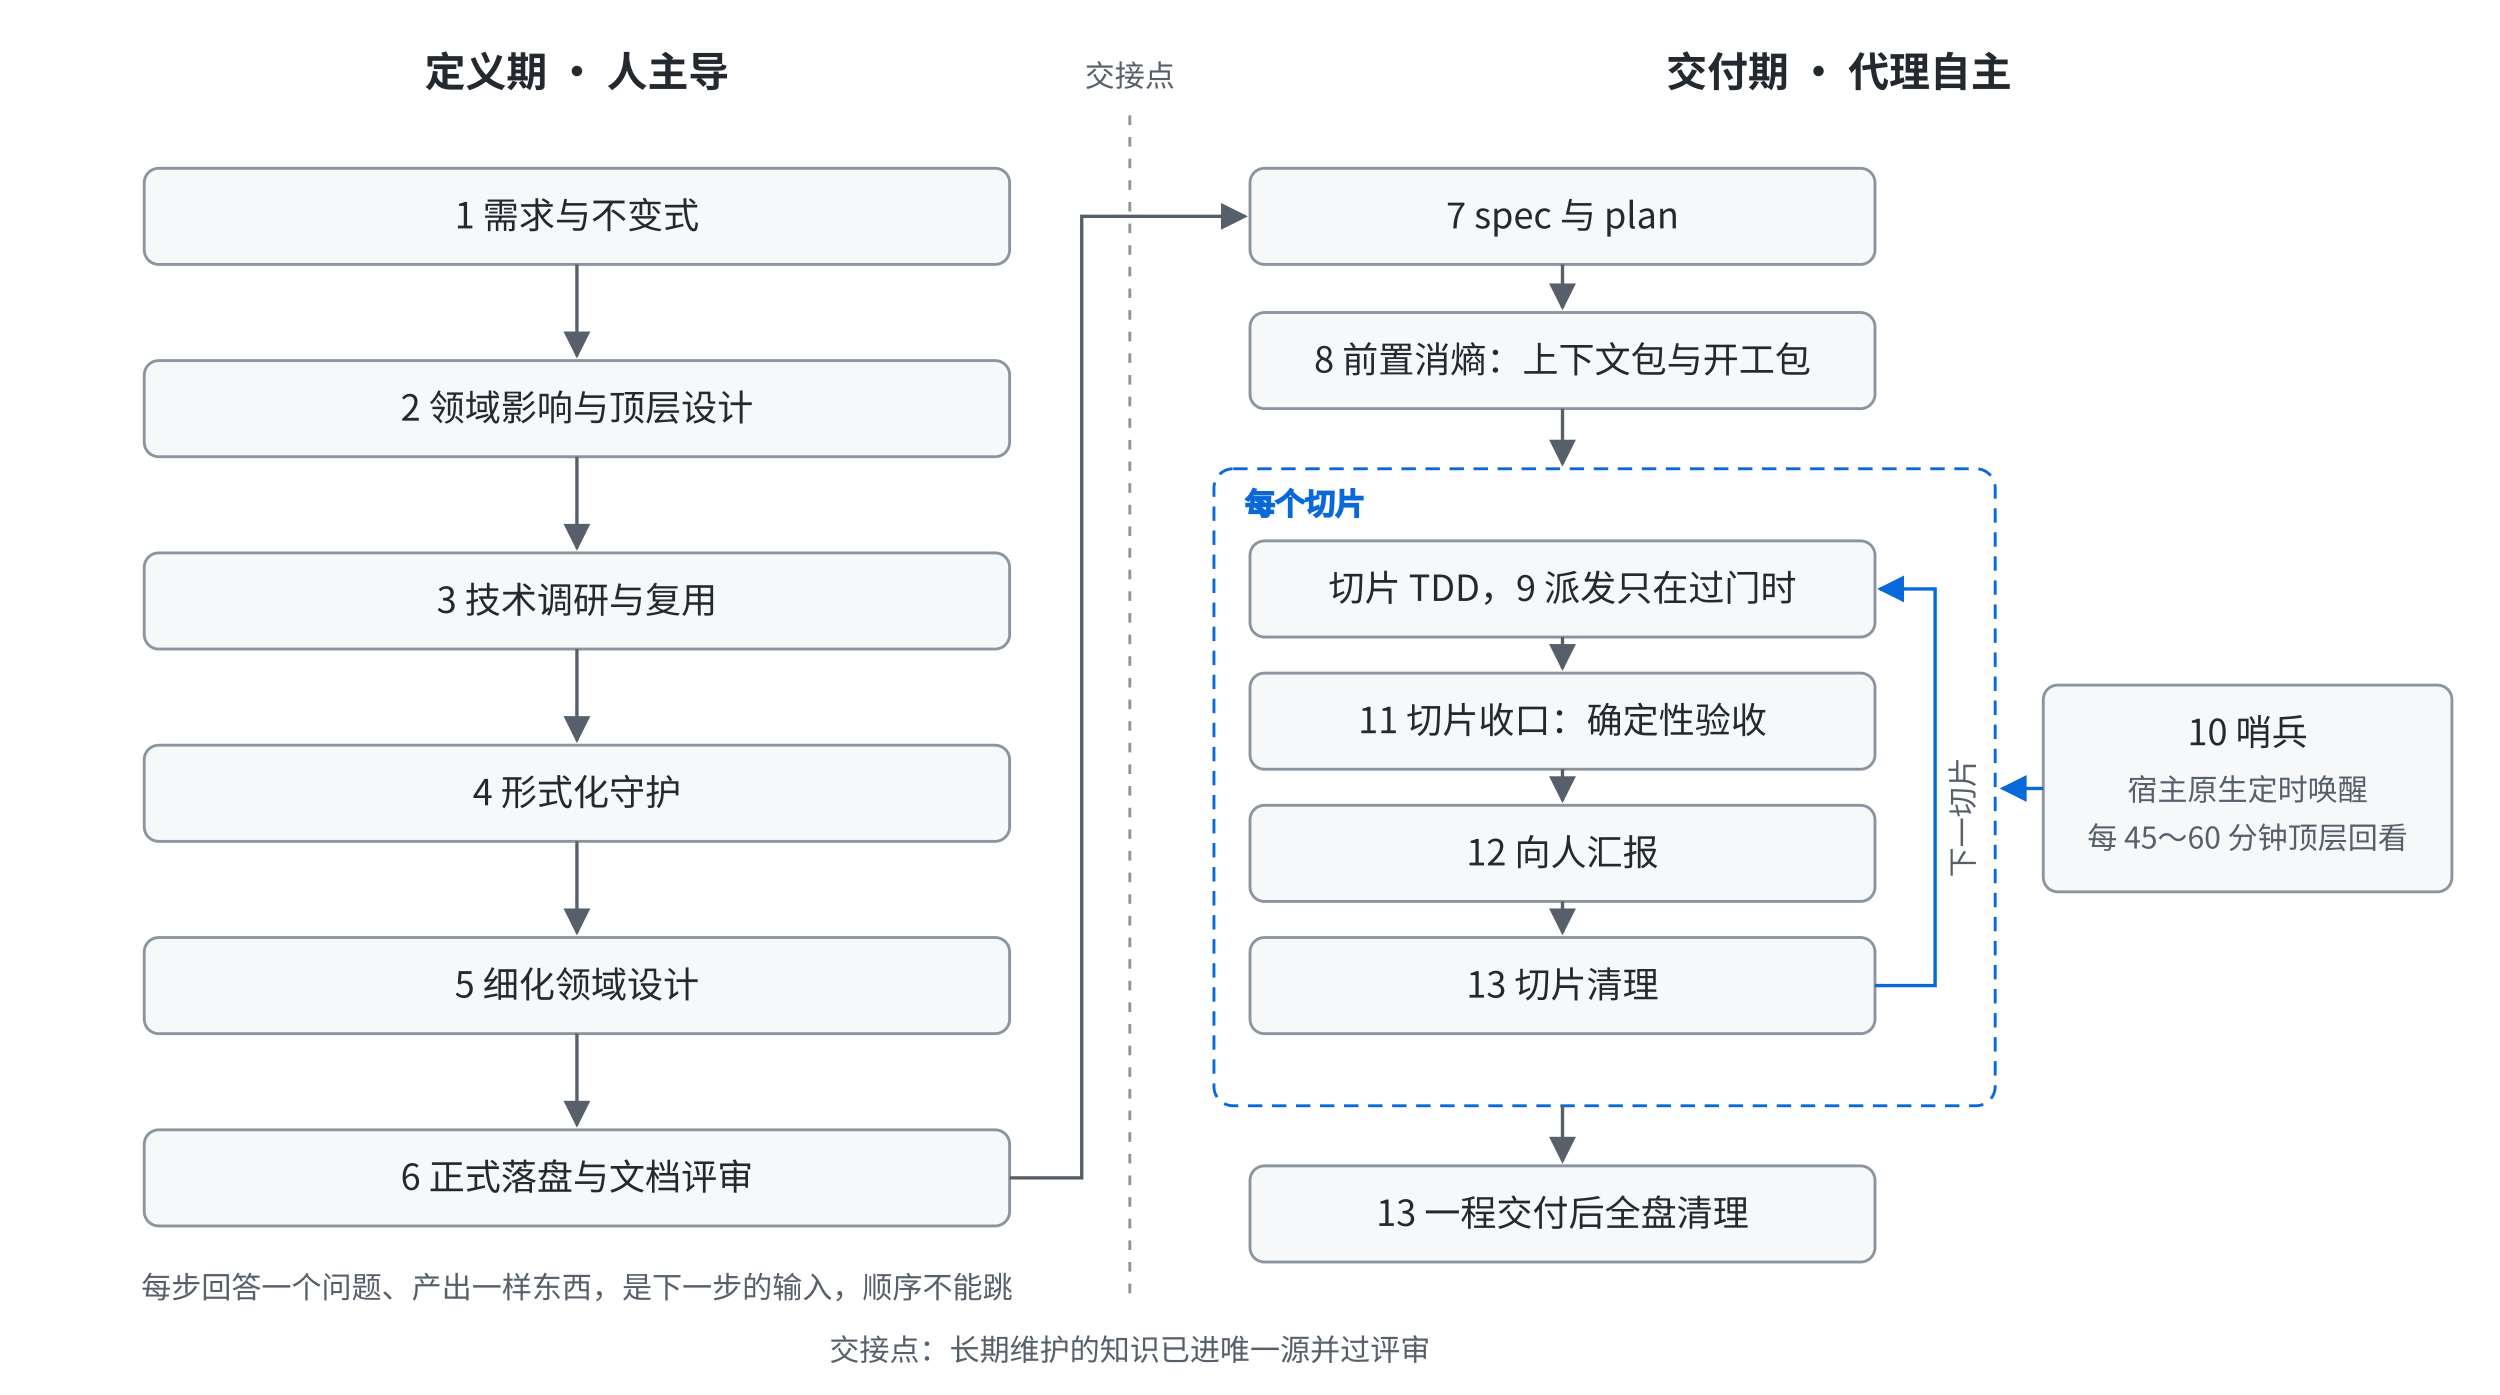
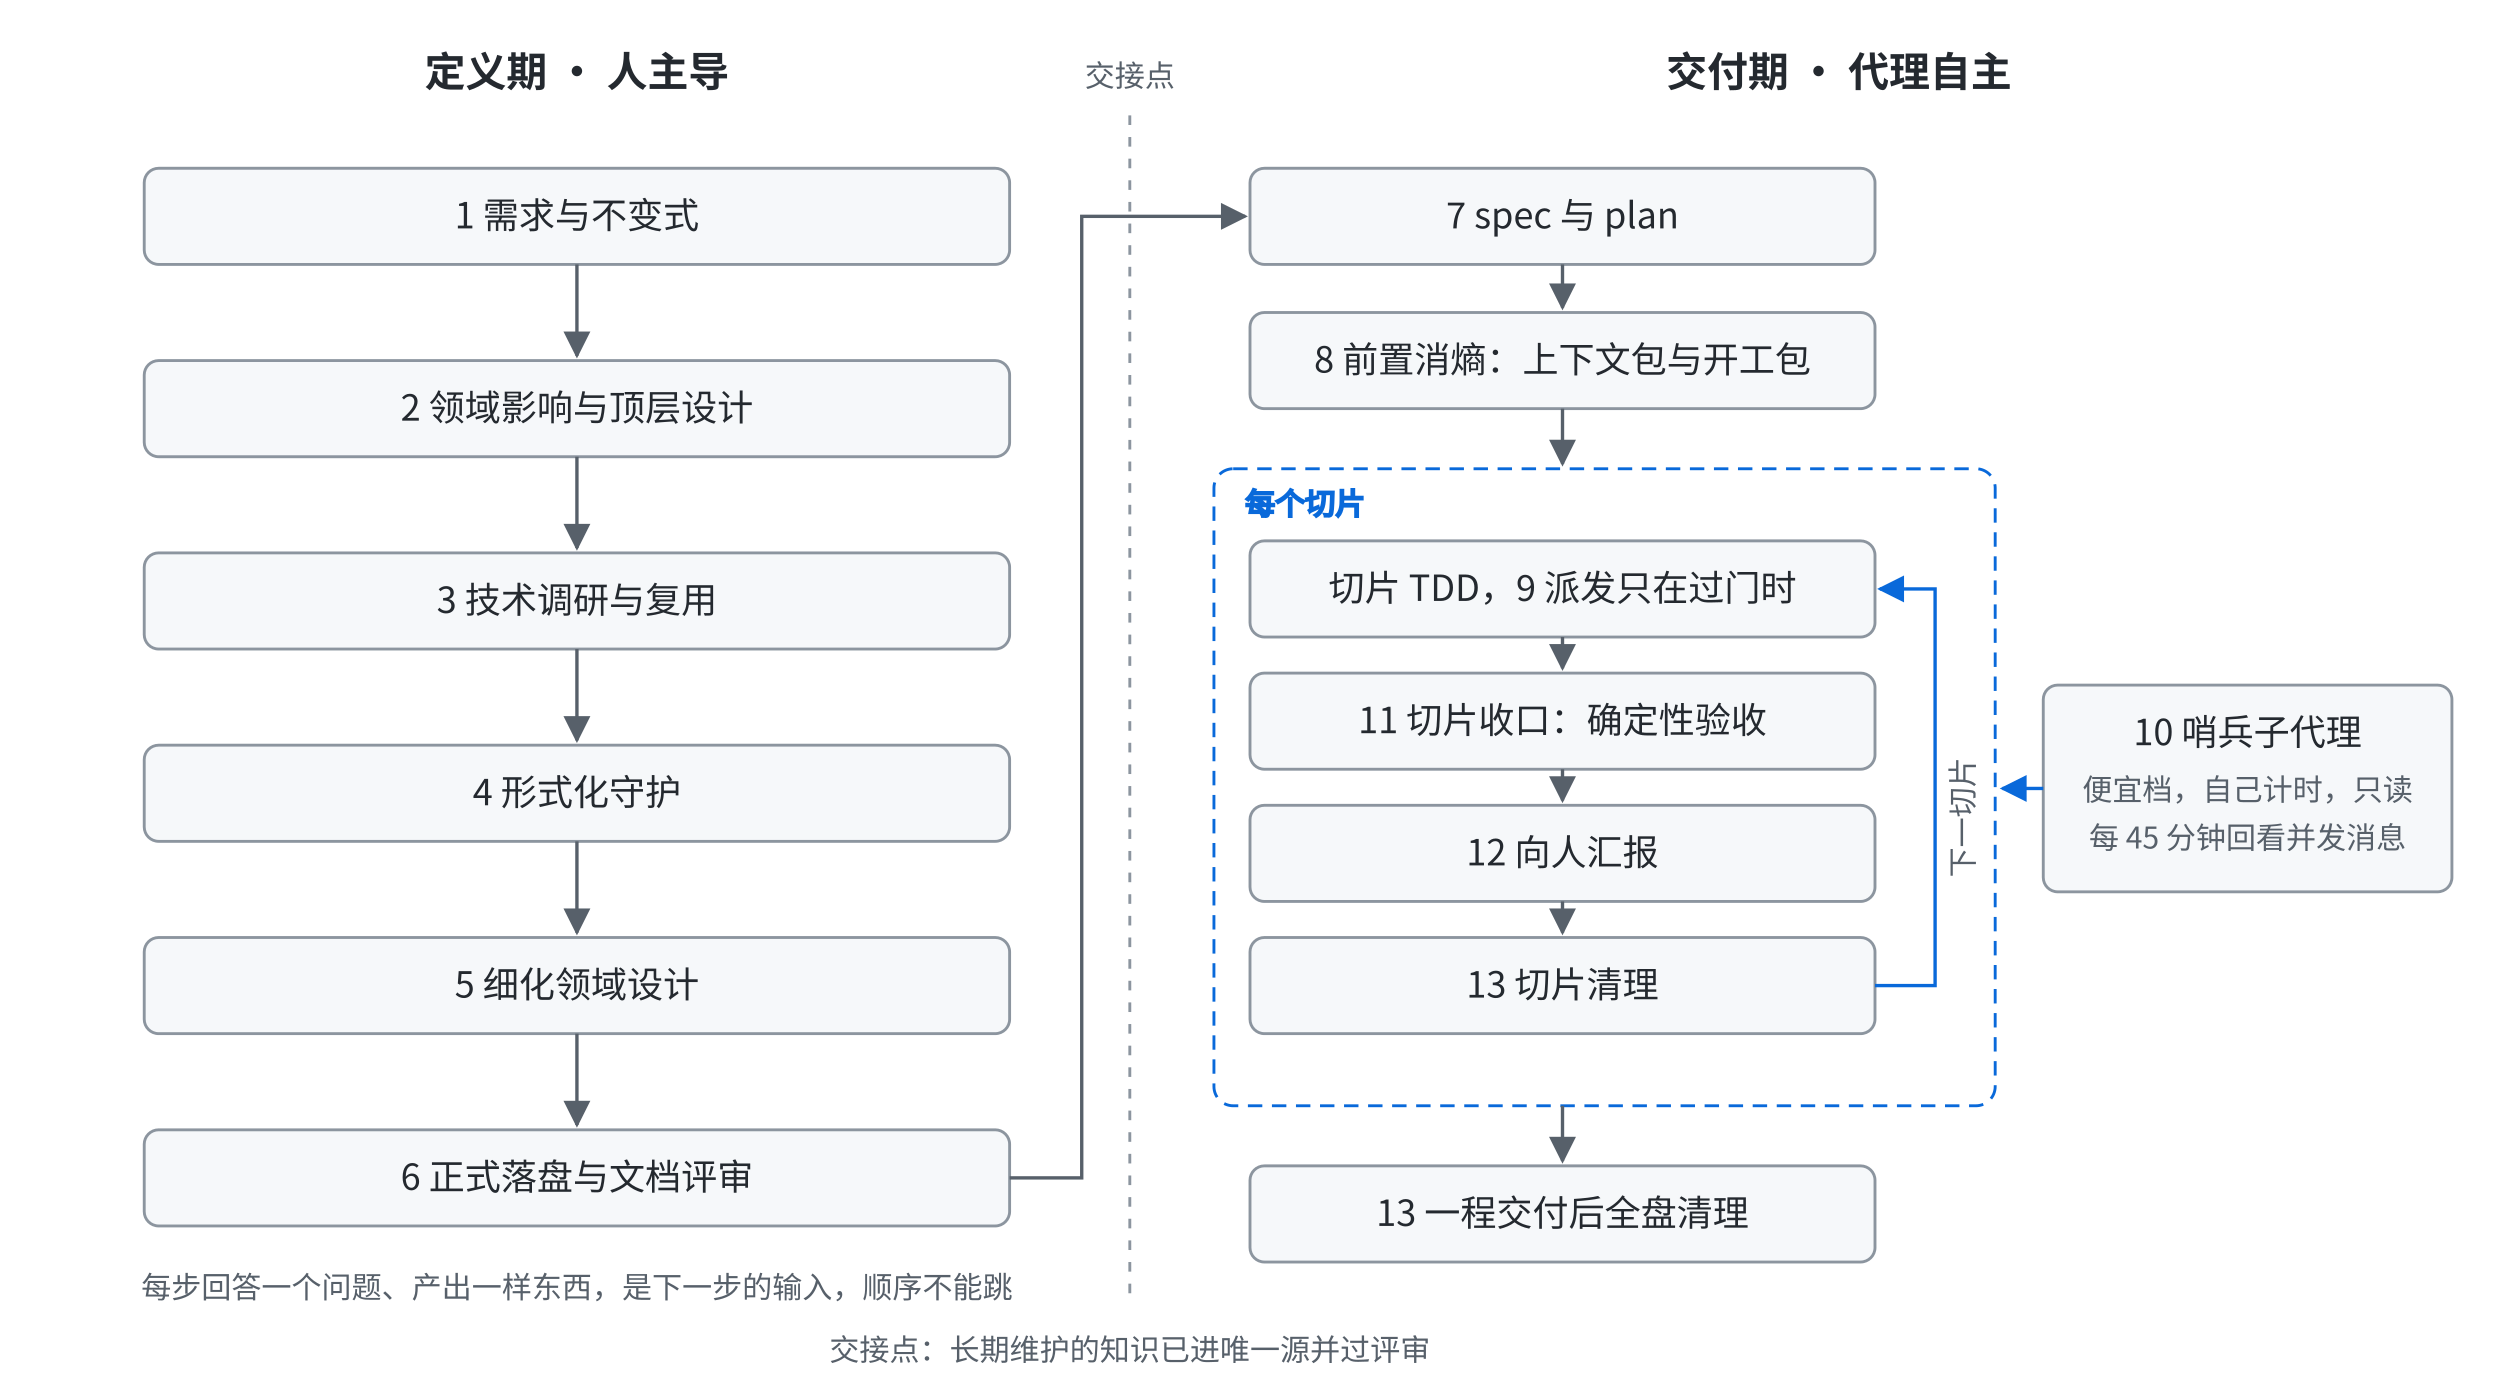
<svg xmlns="http://www.w3.org/2000/svg" viewBox="0 0 1040 580" width="1040" height="580" role="img" aria-label="单会话研发流：定义期由人主导六步，交接点之后交付期由代理自主，按切片循环，哨兵定时唤醒">
  <style>
    .t { font-family: "PingFang SC", "Hiragino Sans GB", "Noto Sans CJK SC", "Source Han Sans SC", "Microsoft YaHei", sans-serif; font-size: 15px; fill: #24292f; }
    .h { font-size: 17px; font-weight: 600; }
    .s { font-size: 12.5px; fill: #57606a; }
    .box { fill: #f6f8fa; stroke: #8c959f; stroke-width: 1.2; }
    .loop { fill: none; stroke: #0969da; stroke-width: 1.2; stroke-dasharray: 6 4; }
    .ln { fill: none; stroke: #57606a; stroke-width: 1.4; }
    .acc { stroke: #0969da; }
    .div { fill: none; stroke: #8c959f; stroke-width: 1.2; stroke-dasharray: 4 5; }
    .m { fill: #57606a; }
    .ma { fill: #0969da; }
    @media (prefers-color-scheme: dark) {
      .t { fill: #c9d1d9; }
      .s { fill: #8b949e; }
      .box { fill: #161b22; stroke: #6e7681; }
      .ln { stroke: #8b949e; }
      .div { stroke: #6e7681; }
      .loop, .acc { stroke: #58a6ff; }
      .m { fill: #8b949e; }
      .ma { fill: #58a6ff; }
    }
  </style>
  <defs>
    <marker id="a" viewBox="0 0 10 10" refX="9" refY="5" markerWidth="8" markerHeight="8" orient="auto-start-reverse">
      <path d="M0,0 L10,5 L0,10 z" class="m" />
    </marker>
    <marker id="b" viewBox="0 0 10 10" refX="9" refY="5" markerWidth="8" markerHeight="8" orient="auto-start-reverse">
      <path d="M0,0 L10,5 L0,10 z" class="ma" />
    </marker>
  </defs>
  <text x="240" y="36" class="t h" text-anchor="middle">定义期 · 人主导</text>
  <text x="470" y="36" class="t s" text-anchor="middle">交接点</text>
  <text x="765" y="36" class="t h" text-anchor="middle">交付期 · 代理自主</text>
  <line x1="470" y1="48" x2="470" y2="540" class="div" />
  <g class="t">
    <rect x="60" y="70" width="360" height="40" rx="6" class="box" />
    <text x="240" y="95" text-anchor="middle">1 需求与不变式</text>
    <rect x="60" y="150" width="360" height="40" rx="6" class="box" />
    <text x="240" y="175" text-anchor="middle">2 领域影响与顶层设计</text>
    <rect x="60" y="230" width="360" height="40" rx="6" class="box" />
    <text x="240" y="255" text-anchor="middle">3 技术调研与复用</text>
    <rect x="60" y="310" width="360" height="40" rx="6" class="box" />
    <text x="240" y="335" text-anchor="middle">4 形式化守护</text>
    <rect x="60" y="390" width="360" height="40" rx="6" class="box" />
    <text x="240" y="415" text-anchor="middle">5 细化领域设计</text>
    <rect x="60" y="470" width="360" height="40" rx="6" class="box" />
    <text x="240" y="495" text-anchor="middle">6 正式落盘与文档评审</text>
  </g>
  <g class="ln" marker-end="url(#a)">
    <line x1="240" y1="110" x2="240" y2="148" />
    <line x1="240" y1="190" x2="240" y2="228" />
    <line x1="240" y1="270" x2="240" y2="308" />
    <line x1="240" y1="350" x2="240" y2="388" />
    <line x1="240" y1="430" x2="240" y2="468" />
  </g>
  <text x="240" y="540" class="t s" text-anchor="middle">每步回答一个问题、产出一样东西，是下一步的输入，顺序不能跳</text>
  <path d="M420,490 H450 V90 H518" class="ln" marker-end="url(#a)" />
  <g class="t">
    <rect x="520" y="70" width="260" height="40" rx="6" class="box" />
    <text x="650" y="95" text-anchor="middle">7 spec 与 plan</text>
    <rect x="520" y="130" width="260" height="40" rx="6" class="box" />
    <text x="650" y="155" text-anchor="middle">8 前置消熵：上下文包与开工包</text>
  </g>
  <g class="ln" marker-end="url(#a)">
    <line x1="650" y1="110" x2="650" y2="128" />
    <line x1="650" y1="170" x2="650" y2="193" />
  </g>
  <rect x="505" y="195" width="325" height="265" rx="8" class="loop" />
  <text x="518" y="214" class="t s acc" style="fill:#0969da">每个切片</text>
  <g class="t">
    <rect x="520" y="225" width="260" height="40" rx="6" class="box" />
    <text x="650" y="250" text-anchor="middle">切片 TDD，9 派发只在过门时</text>
    <rect x="520" y="280" width="260" height="40" rx="6" class="box" />
    <text x="650" y="305" text-anchor="middle">11 切片收口：确定性验收</text>
    <rect x="520" y="335" width="260" height="40" rx="6" class="box" />
    <text x="650" y="360" text-anchor="middle">12 向人汇报</text>
    <rect x="520" y="390" width="260" height="40" rx="6" class="box" />
    <text x="650" y="415" text-anchor="middle">13 切片清理</text>
  </g>
  <g class="ln" marker-end="url(#a)">
    <line x1="650" y1="265" x2="650" y2="278" />
    <line x1="650" y1="320" x2="650" y2="333" />
    <line x1="650" y1="375" x2="650" y2="388" />
  </g>
  <path d="M780,410 H805 V245 H782" class="ln acc" marker-end="url(#b)" />
  <text x="821" y="340" class="t s" transform="rotate(-90 821 340)" text-anchor="middle">下一切片</text>
  <line x1="650" y1="460" x2="650" y2="483" class="ln" marker-end="url(#a)" />
  <rect x="520" y="485" width="260" height="40" rx="6" class="box" />
  <text x="650" y="510" class="t" text-anchor="middle">13 一程交付后全盘清理</text>
  <rect x="850" y="285" width="170" height="86" rx="6" class="box" />
-   <text x="935" y="310" class="t" text-anchor="middle">10 哨兵</text>
-   <text x="935" y="333" class="t s" text-anchor="middle">宿主原生定时唤醒</text>
-   <text x="935" y="353" class="t s" text-anchor="middle">每 45～60 分钟顶层回看</text>
+   <text x="935" y="310" class="t" text-anchor="middle">10 哨兵子代理</text>
+   <text x="935" y="333" class="t s" text-anchor="middle">便宜档，自己计时，只读</text>
+   <text x="935" y="353" class="t s" text-anchor="middle">每 45 分钟回看并发消息</text>
  <line x1="850" y1="328" x2="833" y2="328" class="ln acc" marker-end="url(#b)" />
  <text x="470" y="566" class="t s" text-anchor="middle">交接点：长期维护的知识已进唯一源并过评审</text>
</svg>
